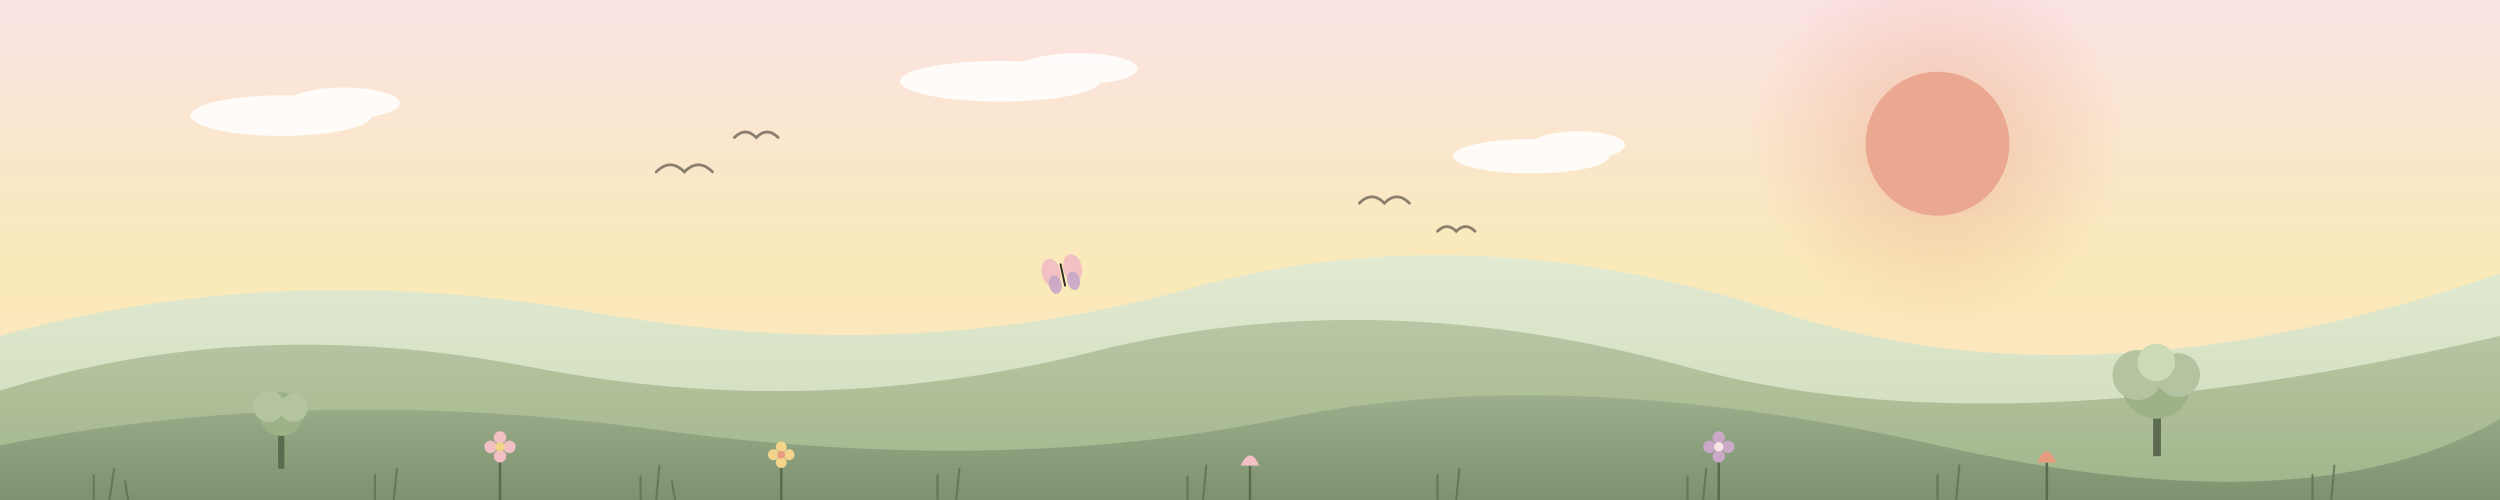
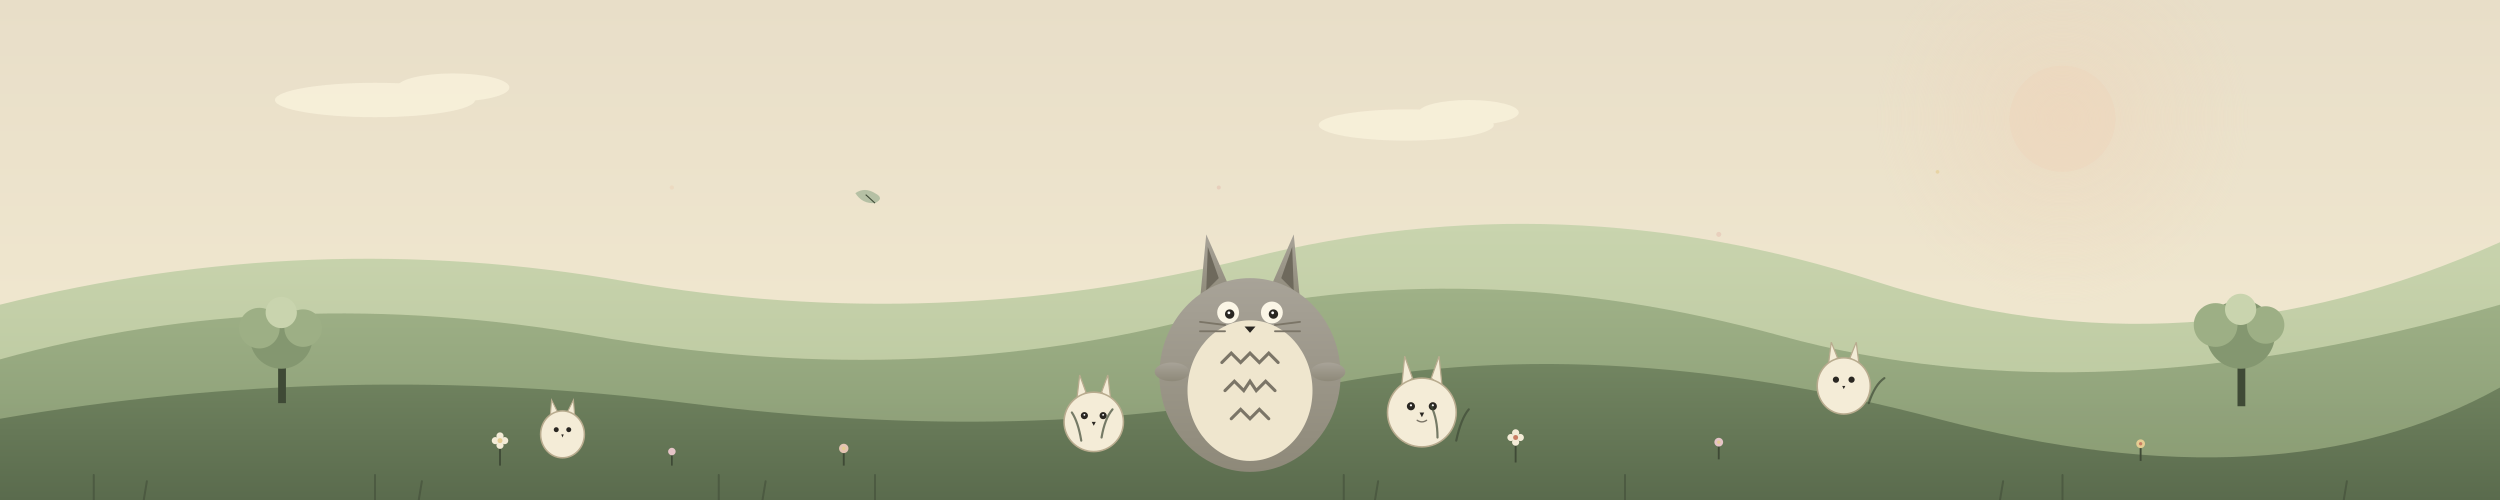
<svg xmlns="http://www.w3.org/2000/svg" viewBox="0 0 1600 320" preserveAspectRatio="xMidYMid slice">
  <defs>
    <linearGradient id="sky" x1="0" y1="0" x2="0" y2="1">
-       <stop offset="0%" stop-color="#FBE3E5" />
-       <stop offset="55%" stop-color="#FAEAB8" />
-       <stop offset="100%" stop-color="#FFE0CB" />
+       <stop offset="0%" stop-color="#E8DEC8" />
+       <stop offset="60%" stop-color="#EFE6CE" />
+       <stop offset="100%" stop-color="#F0E8D2" />
    </linearGradient>
    <linearGradient id="hill1" x1="0" y1="0" x2="0" y2="1">
-       <stop offset="0%" stop-color="#E2EAD2" />
-       <stop offset="100%" stop-color="#CCDAB6" />
+       <stop offset="0%" stop-color="#C9D4AE" />
+       <stop offset="100%" stop-color="#B6C49A" />
    </linearGradient>
    <linearGradient id="hill2" x1="0" y1="0" x2="0" y2="1">
-       <stop offset="0%" stop-color="#B5C4A0" />
-       <stop offset="100%" stop-color="#9DB287" />
+       <stop offset="0%" stop-color="#9DAF85" />
+       <stop offset="100%" stop-color="#849770" />
    </linearGradient>
    <linearGradient id="hill3" x1="0" y1="0" x2="0" y2="1">
-       <stop offset="0%" stop-color="#9CAE8B" />
-       <stop offset="100%" stop-color="#7E9270" />
+       <stop offset="0%" stop-color="#728561" />
+       <stop offset="100%" stop-color="#5A6B4D" />
    </linearGradient>
    <radialGradient id="sunglow" cx="0.5" cy="0.5" r="0.5">
-       <stop offset="0%" stop-color="#E89B7E" stop-opacity="0.45" />
-       <stop offset="100%" stop-color="#E89B7E" stop-opacity="0" />
+       <stop offset="0%" stop-color="#EDD6BC" stop-opacity="0.55" />
+       <stop offset="100%" stop-color="#EDD6BC" stop-opacity="0" />
    </radialGradient>
+     <linearGradient id="totoroBody" x1="0" y1="0" x2="0" y2="1">
+       <stop offset="0%" stop-color="#A8A398" />
+       <stop offset="100%" stop-color="#8E8979" />
+     </linearGradient>
  </defs>
  <rect width="1600" height="320" fill="url(#sky)" />
-   <circle cx="1240" cy="92" r="120" fill="url(#sunglow)" />
-   <circle cx="1240" cy="92" r="46" fill="#E89B7E" />
-   <circle cx="1240" cy="92" r="46" fill="#FBE3E5" opacity="0.18" />
-   <g fill="#FFFFFF" opacity="0.85">
-     <ellipse cx="180" cy="74" rx="58" ry="13" />
-     <ellipse cx="220" cy="66" rx="36" ry="10" />
-     <ellipse cx="640" cy="52" rx="64" ry="13" />
-     <ellipse cx="690" cy="44" rx="38" ry="10" />
-     <ellipse cx="980" cy="100" rx="50" ry="11" />
-     <ellipse cx="1010" cy="93" rx="30" ry="9" />
+   <circle cx="1320" cy="76" r="120" fill="url(#sunglow)" />
+   <circle cx="1320" cy="76" r="34" fill="#EDD6BC" opacity="0.5" />
+   <g fill="#F8F1DB" opacity="0.85">
+     <ellipse cx="240" cy="64" rx="64" ry="11" />
+     <ellipse cx="290" cy="56" rx="36" ry="9" />
+     <ellipse cx="900" cy="80" rx="56" ry="10" />
+     <ellipse cx="940" cy="72" rx="32" ry="8" />
  </g>
-   <g stroke="#2D2823" stroke-width="1.8" stroke-linecap="round" fill="none" opacity="0.55">
-     <path d="M 420 110 q 9 -9 18 0 q 9 -9 18 0" />
-     <path d="M 470  88 q 7 -7 14 0 q 7 -7 14 0" />
-     <path d="M 870 130 q 8 -8 16 0 q 8 -8 16 0" />
-     <path d="M 920 148 q 6 -6 12 0 q 6 -6 12 0" />
-   </g>
-   <path d="M 0 215 Q 180 165 380 200 T 760 185 T 1140 200 T 1600 175 L 1600 320 L 0 320 Z" fill="url(#hill1)" />
-   <path d="M 0 250 Q 160 200 340 235 T 700 225 T 1080 235 T 1600 215 L 1600 320 L 0 320 Z" fill="url(#hill2)" opacity="0.92" />
-   <path d="M 0 285 Q 200 245 420 275 T 820 268 T 1240 285 T 1600 268 L 1600 320 L 0 320 Z" fill="url(#hill3)" />
+   <path d="M 0 195 Q 200 145 400 180 T 800 165 T 1200 180 T 1600 155 L 1600 320 L 0 320 Z" fill="url(#hill1)" />
+   <path d="M 0 230 Q 180 180 380 215 T 760 205 T 1140 215 T 1600 195 L 1600 320 L 0 320 Z" fill="url(#hill2)" opacity="0.95" />
+   <path d="M 0 268 Q 220 230 440 258 T 840 248 T 1240 268 T 1600 248 L 1600 320 L 0 320 Z" fill="url(#hill3)" />
  <g>
-     <rect x="1378" y="252" width="5" height="40" fill="#5C6B4F" />
-     <circle cx="1380" cy="246" r="22" fill="#9DB287" />
-     <circle cx="1368" cy="240" r="16" fill="#B5C4A0" />
-     <circle cx="1394" cy="240" r="14" fill="#B5C4A0" />
-     <circle cx="1380" cy="232" r="12" fill="#CCDAB6" />
+     <rect x="178" y="220" width="5" height="38" fill="#3F4A36" />
+     <circle cx="180" cy="216" r="20" fill="#849770" />
+     <circle cx="166" cy="210" r="13" fill="#9DAF85" />
+     <circle cx="194" cy="210" r="12" fill="#9DAF85" />
+     <circle cx="180" cy="200" r="10" fill="#C9D4AE" />
  </g>
  <g>
-     <rect x="178" y="270" width="4" height="30" fill="#5C6B4F" />
-     <circle cx="180" cy="265" r="14" fill="#9DB287" />
-     <circle cx="172" cy="260" r="10" fill="#B5C4A0" />
-     <circle cx="188" cy="261" r="9" fill="#B5C4A0" />
+     <rect x="1432" y="218" width="5" height="42" fill="#3F4A36" />
+     <circle cx="1434" cy="214" r="22" fill="#849770" />
+     <circle cx="1418" cy="208" r="14" fill="#9DAF85" />
+     <circle cx="1450" cy="208" r="12" fill="#9DAF85" />
+     <circle cx="1434" cy="198" r="10" fill="#C9D4AE" />
  </g>
-   <g stroke="#5C6B4F" stroke-width="1.4" stroke-linecap="round" opacity="0.7">
+   <g transform="translate(800 200)">
+     <path d="M -32 -8 L -28 -50 L -14 -18 Z" fill="url(#totoroBody)" />
+     <path d="M  32 -8 L  28 -50 L  14 -18 Z" fill="url(#totoroBody)" />
+     <path d="M -28 -14 L -27 -42 L -20 -22 Z" fill="#6E695C" />
+     <path d="M  28 -14 L  27 -42 L  20 -22 Z" fill="#6E695C" />
+     <ellipse cx="0" cy="40" rx="58" ry="62" fill="url(#totoroBody)" />
+     <ellipse cx="0" cy="50" rx="40" ry="45" fill="#EFE6CE" />
+     <path d="M -18 32 L -12 26 L -6 32 L 0 26 L 6 32 L 12 26 L 18 32" stroke="#7B7567" stroke-width="2" fill="none" stroke-linecap="round" />
+     <path d="M -16 50 L -10 44 L -4 50 L 0 44 L 4 50 L 10 44 L 16 50" stroke="#7B7567" stroke-width="2" fill="none" stroke-linecap="round" />
+     <path d="M -12 68 L -6 62 L 0 68 L 6 62 L 12 68" stroke="#7B7567" stroke-width="2" fill="none" stroke-linecap="round" />
+     <circle cx="-14" cy="0" r="7" fill="#FBF6E6" />
+     <circle cx=" 14" cy="0" r="7" fill="#FBF6E6" />
+     <circle cx="-13" cy="1" r="3" fill="#2A2722" />
+     <circle cx=" 15" cy="1" r="3" fill="#2A2722" />
+     <circle cx="-13.5" cy="0.2" r="0.9" fill="#FFFFFF" />
+     <circle cx=" 14.5" cy="0.2" r="0.9" fill="#FFFFFF" />
+     <path d="M -3.5 9 L 3.5 9 L 0 13 Z" fill="#2A2722" />
+     <line x1="-32" y1="6" x2="-16" y2="8" stroke="#7B7567" stroke-width="1.2" stroke-linecap="round" />
+     <line x1="-32" y1="12" x2="-16" y2="12" stroke="#7B7567" stroke-width="1.2" stroke-linecap="round" />
+     <line x1=" 32" y1="6" x2=" 16" y2="8" stroke="#7B7567" stroke-width="1.2" stroke-linecap="round" />
+     <line x1=" 32" y1="12" x2=" 16" y2="12" stroke="#7B7567" stroke-width="1.2" stroke-linecap="round" />
+     <ellipse cx="-50" cy="38" rx="11" ry="6" fill="url(#totoroBody)" />
+     <ellipse cx=" 50" cy="38" rx="11" ry="6" fill="url(#totoroBody)" />
+   </g>
+   <g transform="translate(910 250)">
+     <path d="M -13 -2 L -11 -22 L -6 -8 Z" fill="#F4ECD7" stroke="#B8AB8E" stroke-width="0.8" />
+     <path d="M  13 -2 L  11 -22 L  6 -8 Z" fill="#F4ECD7" stroke="#B8AB8E" stroke-width="0.8" />
+     <ellipse cx="0" cy="14" rx="22" ry="22" fill="#F4ECD7" stroke="#B8AB8E" stroke-width="1" />
+     <circle cx="-7" cy="10" r="2.6" fill="#2A2722" />
+     <circle cx=" 7" cy="10" r="2.6" fill="#2A2722" />
+     <circle cx="-7" cy="9.4" r="0.7" fill="#FFFFFF" />
+     <circle cx=" 7" cy="9.4" r="0.7" fill="#FFFFFF" />
+     <path d="M -1.5 14 L 1.5 14 L 0 17 Z" fill="#2A2722" />
+     <path d="M -3 19 Q 0 21 3 19" stroke="#7B7567" stroke-width="0.9" fill="none" stroke-linecap="round" />
+   </g>
+   <g transform="translate(700 258)">
+     <path d="M -11 -1 L -9 -18 L -5 -7 Z" fill="#F4ECD7" stroke="#B8AB8E" stroke-width="0.8" />
+     <path d="M  11 -1 L  9 -18 L  5 -7 Z" fill="#F4ECD7" stroke="#B8AB8E" stroke-width="0.8" />
+     <ellipse cx="0" cy="12" rx="19" ry="19" fill="#F4ECD7" stroke="#B8AB8E" stroke-width="1" />
+     <circle cx="-6" cy="8" r="2.3" fill="#2A2722" />
+     <circle cx=" 6" cy="8" r="2.3" fill="#2A2722" />
+     <circle cx="-6" cy="7.5" r="0.6" fill="#FFFFFF" />
+     <circle cx=" 6" cy="7.5" r="0.6" fill="#FFFFFF" />
+     <path d="M -1.3 12 L 1.3 12 L 0 14.5 Z" fill="#2A2722" />
+   </g>
+   <g transform="translate(1180 235)">
+     <path d="M -10 0 L -8 -16 L -4 -6 Z" fill="#F4ECD7" stroke="#B8AB8E" stroke-width="0.8" />
+     <path d="M  10 0 L  8 -16 L  4 -6 Z" fill="#F4ECD7" stroke="#B8AB8E" stroke-width="0.8" />
+     <ellipse cx="0" cy="12" rx="17" ry="18" fill="#F4ECD7" stroke="#B8AB8E" stroke-width="1" />
+     <circle cx="-5" cy="8" r="2" fill="#2A2722" />
+     <circle cx=" 5" cy="8" r="2" fill="#2A2722" />
+     <path d="M -1 12 L 1 12 L 0 14 Z" fill="#2A2722" />
+   </g>
+   <g transform="translate(360 268)">
+     <path d="M -8 1 L -7 -12 L -3 -4 Z" fill="#F4ECD7" stroke="#B8AB8E" stroke-width="0.7" />
+     <path d="M  8 1 L  7 -12 L  3 -4 Z" fill="#F4ECD7" stroke="#B8AB8E" stroke-width="0.7" />
+     <ellipse cx="0" cy="10" rx="14" ry="15" fill="#F4ECD7" stroke="#B8AB8E" stroke-width="1" />
+     <circle cx="-4" cy="7" r="1.6" fill="#2A2722" />
+     <circle cx=" 4" cy="7" r="1.6" fill="#2A2722" />
+     <path d="M -0.8 10 L 0.8 10 L 0 12 Z" fill="#2A2722" />
+   </g>
+   <g stroke="#3F4A36" stroke-width="1.3" stroke-linecap="round" opacity="0.55">
    <path d="M 60 320 L 60 304" />
-     <path d="M 70 320 L 73 300" />
-     <path d="M 82 320 L 80 308" />
+     <path d="M 92 320 L 94 308" />
    <path d="M 240 320 L 240 304" />
-     <path d="M 252 320 L 254 300" />
-     <path d="M 410 320 L 410 305" />
-     <path d="M 420 320 L 422 298" />
-     <path d="M 432 320 L 430 308" />
-     <path d="M 600 320 L 600 304" />
-     <path d="M 612 320 L 614 300" />
-     <path d="M 760 320 L 760 305" />
-     <path d="M 770 320 L 772 298" />
-     <path d="M 920 320 L 920 304" />
-     <path d="M 932 320 L 934 300" />
-     <path d="M 1080 320 L 1080 305" />
-     <path d="M 1090 320 L 1092 300" />
-     <path d="M 1240 320 L 1240 304" />
-     <path d="M 1252 320 L 1254 298" />
-     <path d="M 1480 320 L 1480 304" />
-     <path d="M 1492 320 L 1494 298" />
+     <path d="M 268 320 L 270 308" />
+     <path d="M 460 320 L 460 304" />
+     <path d="M 488 320 L 490 308" />
+     <path d="M 560 320 L 560 304" />
+     <path d="M 860 320 L 860 304" />
+     <path d="M 880 320 L 882 308" />
+     <path d="M 1040 320 L 1040 304" />
+     <path d="M 1280 320 L 1282 308" />
+     <path d="M 1320 320 L 1320 304" />
+     <path d="M 1500 320 L 1502 308" />
+   </g>
+   <g stroke="#3F4A36" stroke-width="1.4" stroke-linecap="round" fill="none" opacity="0.7">
+     <path d="M 692 282 Q 690 270 686 264" />
+     <path d="M 705 280 Q 707 268 712 262" />
+     <path d="M 920 280 Q 920 268 916 260" />
+     <path d="M 932 282 Q 935 268 940 262" />
+     <path d="M 1196 258 Q 1200 246 1206 242" />
  </g>
  <g>
-     <line x1="320" y1="320" x2="320" y2="288" stroke="#5C6B4F" stroke-width="1.6" />
-     <g transform="translate(320 286)">
-       <circle cx="-6" cy="0" r="4" fill="#F2BFC4" />
-       <circle cx="6" cy="0" r="4" fill="#F2BFC4" />
-       <circle cx="0" cy="-6" r="4" fill="#F2BFC4" />
-       <circle cx="0" cy="6" r="4" fill="#F2BFC4" />
-       <circle cx="0" cy="0" r="3" fill="#F2D58A" />
+     <line x1="320" y1="298" x2="320" y2="284" stroke="#3F4A36" stroke-width="1.2" />
+     <g transform="translate(320 282)">
+       <circle cx="-3" cy="0" r="2.3" fill="#F4ECD7" />
+       <circle cx="3" cy="0" r="2.3" fill="#F4ECD7" />
+       <circle cx="0" cy="-3" r="2.3" fill="#F4ECD7" />
+       <circle cx="0" cy="3" r="2.3" fill="#F4ECD7" />
+       <circle cx="0" cy="0" r="1.6" fill="#E5CD92" />
    </g>
-     <line x1="500" y1="320" x2="500" y2="293" stroke="#5C6B4F" stroke-width="1.6" />
-     <g transform="translate(500 291)">
-       <circle cx="-5" cy="0" r="3.5" fill="#F2D58A" />
-       <circle cx="5" cy="0" r="3.5" fill="#F2D58A" />
-       <circle cx="0" cy="-5" r="3.5" fill="#F2D58A" />
-       <circle cx="0" cy="5" r="3.5" fill="#F2D58A" />
-       <circle cx="0" cy="0" r="2.5" fill="#E89B7E" />
+     <line x1="540" y1="298" x2="540" y2="288" stroke="#3F4A36" stroke-width="1.2" />
+     <circle cx="540" cy="287" r="3" fill="#E5C4B3" />
+     <circle cx="540" cy="287" r="1.2" fill="#E5CD92" />
+     <line x1="970" y1="296" x2="970" y2="282" stroke="#3F4A36" stroke-width="1.2" />
+     <g transform="translate(970 280)">
+       <circle cx="-3" cy="0" r="2.3" fill="#F4ECD7" />
+       <circle cx="3" cy="0" r="2.3" fill="#F4ECD7" />
+       <circle cx="0" cy="-3" r="2.3" fill="#F4ECD7" />
+       <circle cx="0" cy="3" r="2.3" fill="#F4ECD7" />
+       <circle cx="0" cy="0" r="1.6" fill="#C97D63" />
    </g>
-     <line x1="1100" y1="320" x2="1100" y2="288" stroke="#5C6B4F" stroke-width="1.6" />
-     <g transform="translate(1100 286)">
-       <circle cx="-6" cy="0" r="4" fill="#C9A9C7" />
-       <circle cx="6" cy="0" r="4" fill="#C9A9C7" />
-       <circle cx="0" cy="-6" r="4" fill="#C9A9C7" />
-       <circle cx="0" cy="6" r="4" fill="#C9A9C7" />
-       <circle cx="0" cy="0" r="3" fill="#FBE3E5" />
-     </g>
-     <line x1="1310" y1="320" x2="1310" y2="296" stroke="#5C6B4F" stroke-width="1.6" />
-     <path d="M 1304 296 Q 1310 282 1316 296 Z" fill="#E89B7E" />
-     <line x1="800" y1="320" x2="800" y2="298" stroke="#5C6B4F" stroke-width="1.6" />
-     <path d="M 794 298 Q 800 285 806 298 Z" fill="#F2BFC4" />
+     <line x1="1100" y1="294" x2="1100" y2="284" stroke="#3F4A36" stroke-width="1.2" />
+     <circle cx="1100" cy="283" r="2.8" fill="#E5C4C7" />
+     <circle cx="1100" cy="283" r="1.1" fill="#E5CD92" />
+     <line x1="1370" y1="295" x2="1370" y2="285" stroke="#3F4A36" stroke-width="1.2" />
+     <circle cx="1370" cy="284" r="2.8" fill="#E5CD92" />
+     <circle cx="1370" cy="284" r="1.1" fill="#C97D63" />
+     <line x1="430" y1="298" x2="430" y2="290" stroke="#3F4A36" stroke-width="1.1" />
+     <circle cx="430" cy="289" r="2.4" fill="#E5C4C7" />
  </g>
-   <g transform="translate(680 175) rotate(-12)">
-     <ellipse cx="-7" cy="-2" rx="6" ry="9" fill="#F2BFC4" opacity="0.95" />
-     <ellipse cx="7" cy="-2" rx="6" ry="9" fill="#F2BFC4" opacity="0.95" />
-     <ellipse cx="-6" cy="6" rx="4" ry="6" fill="#C9A9C7" opacity="0.95" />
-     <ellipse cx="6" cy="6" rx="4" ry="6" fill="#C9A9C7" opacity="0.95" />
-     <line x1="0" y1="-6" x2="0" y2="8" stroke="#2D2823" stroke-width="1.2" stroke-linecap="round" />
+   <g transform="translate(560 130) rotate(-18)">
+     <path d="M 0 0 q -8 -2 -10 -10 q 7 -2 12 4 q 5 5 -2 6 z" fill="#A8B89A" opacity="0.8" />
+     <line x1="0" y1="0" x2="-4" y2="-7" stroke="#3F4A36" stroke-width="0.7" />
+   </g>
+   <g opacity="0.65">
+     <circle cx="430" cy="120" r="1.4" fill="#EDD6BC" />
+     <circle cx="1100" cy="150" r="1.6" fill="#E5C4B3" />
+     <circle cx="1240" cy="110" r="1.2" fill="#E5CD92" />
+     <circle cx="780" cy="120" r="1.3" fill="#E5C4B3" />
  </g>
</svg>
